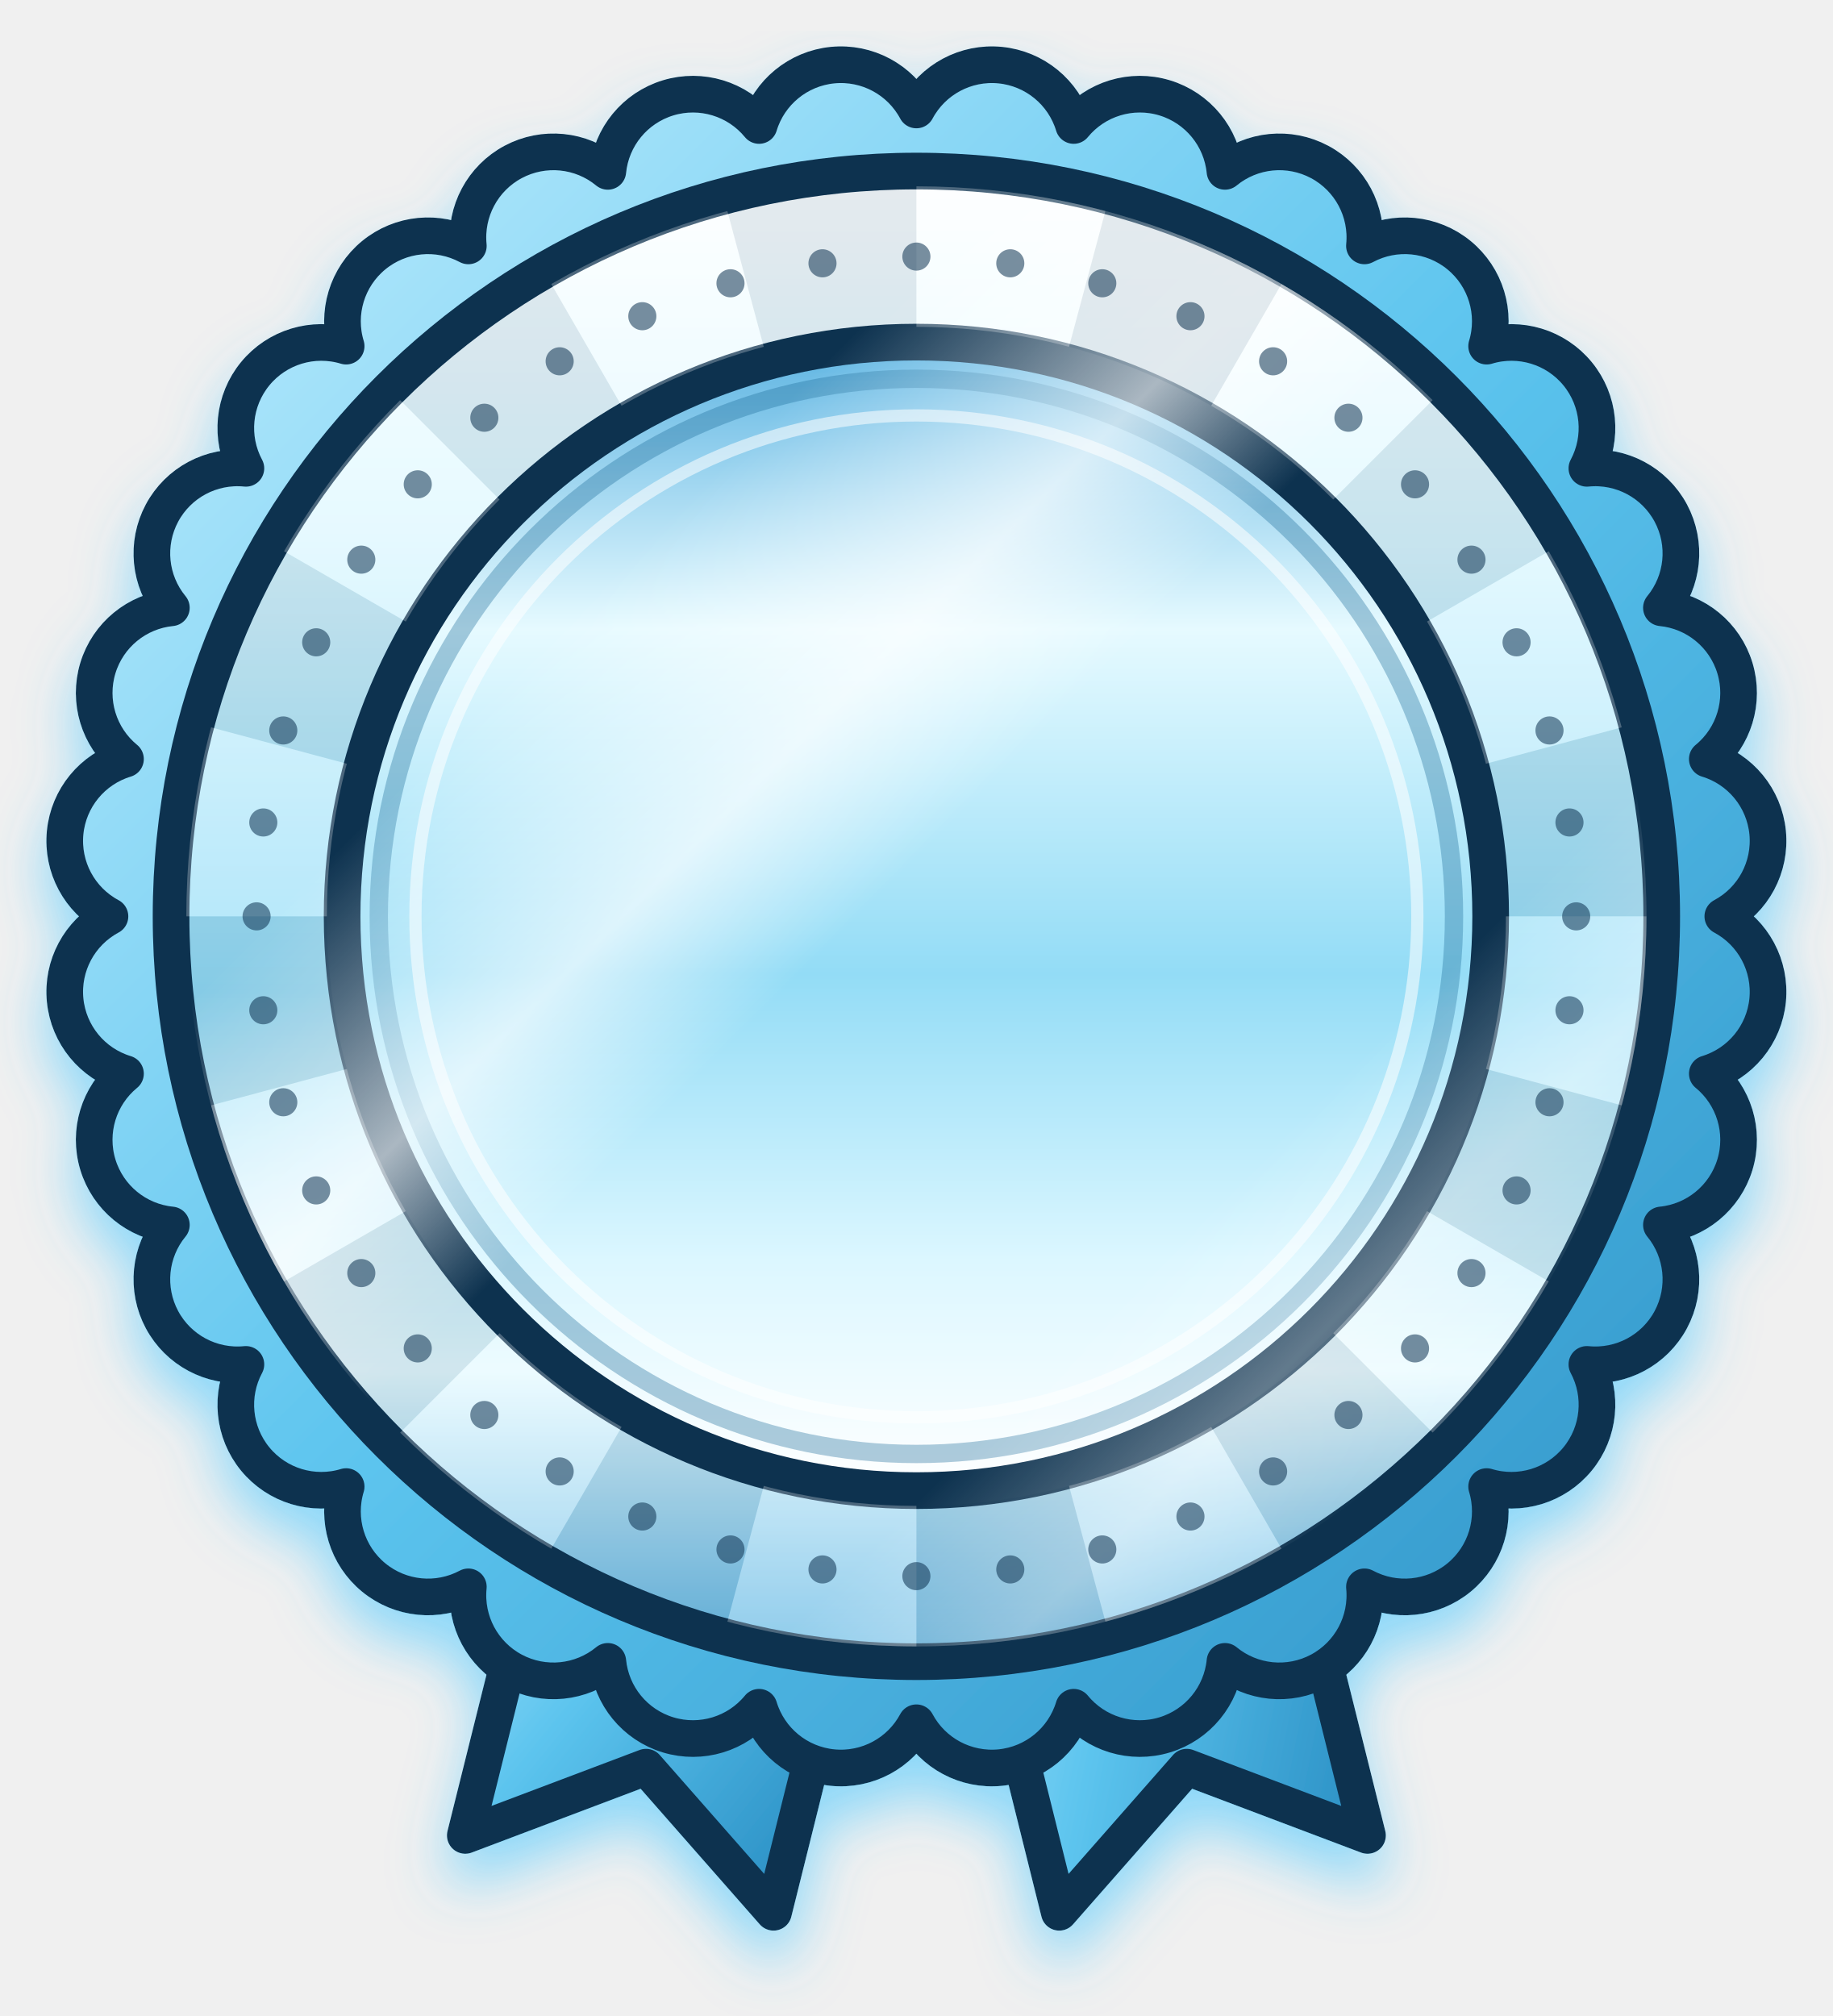
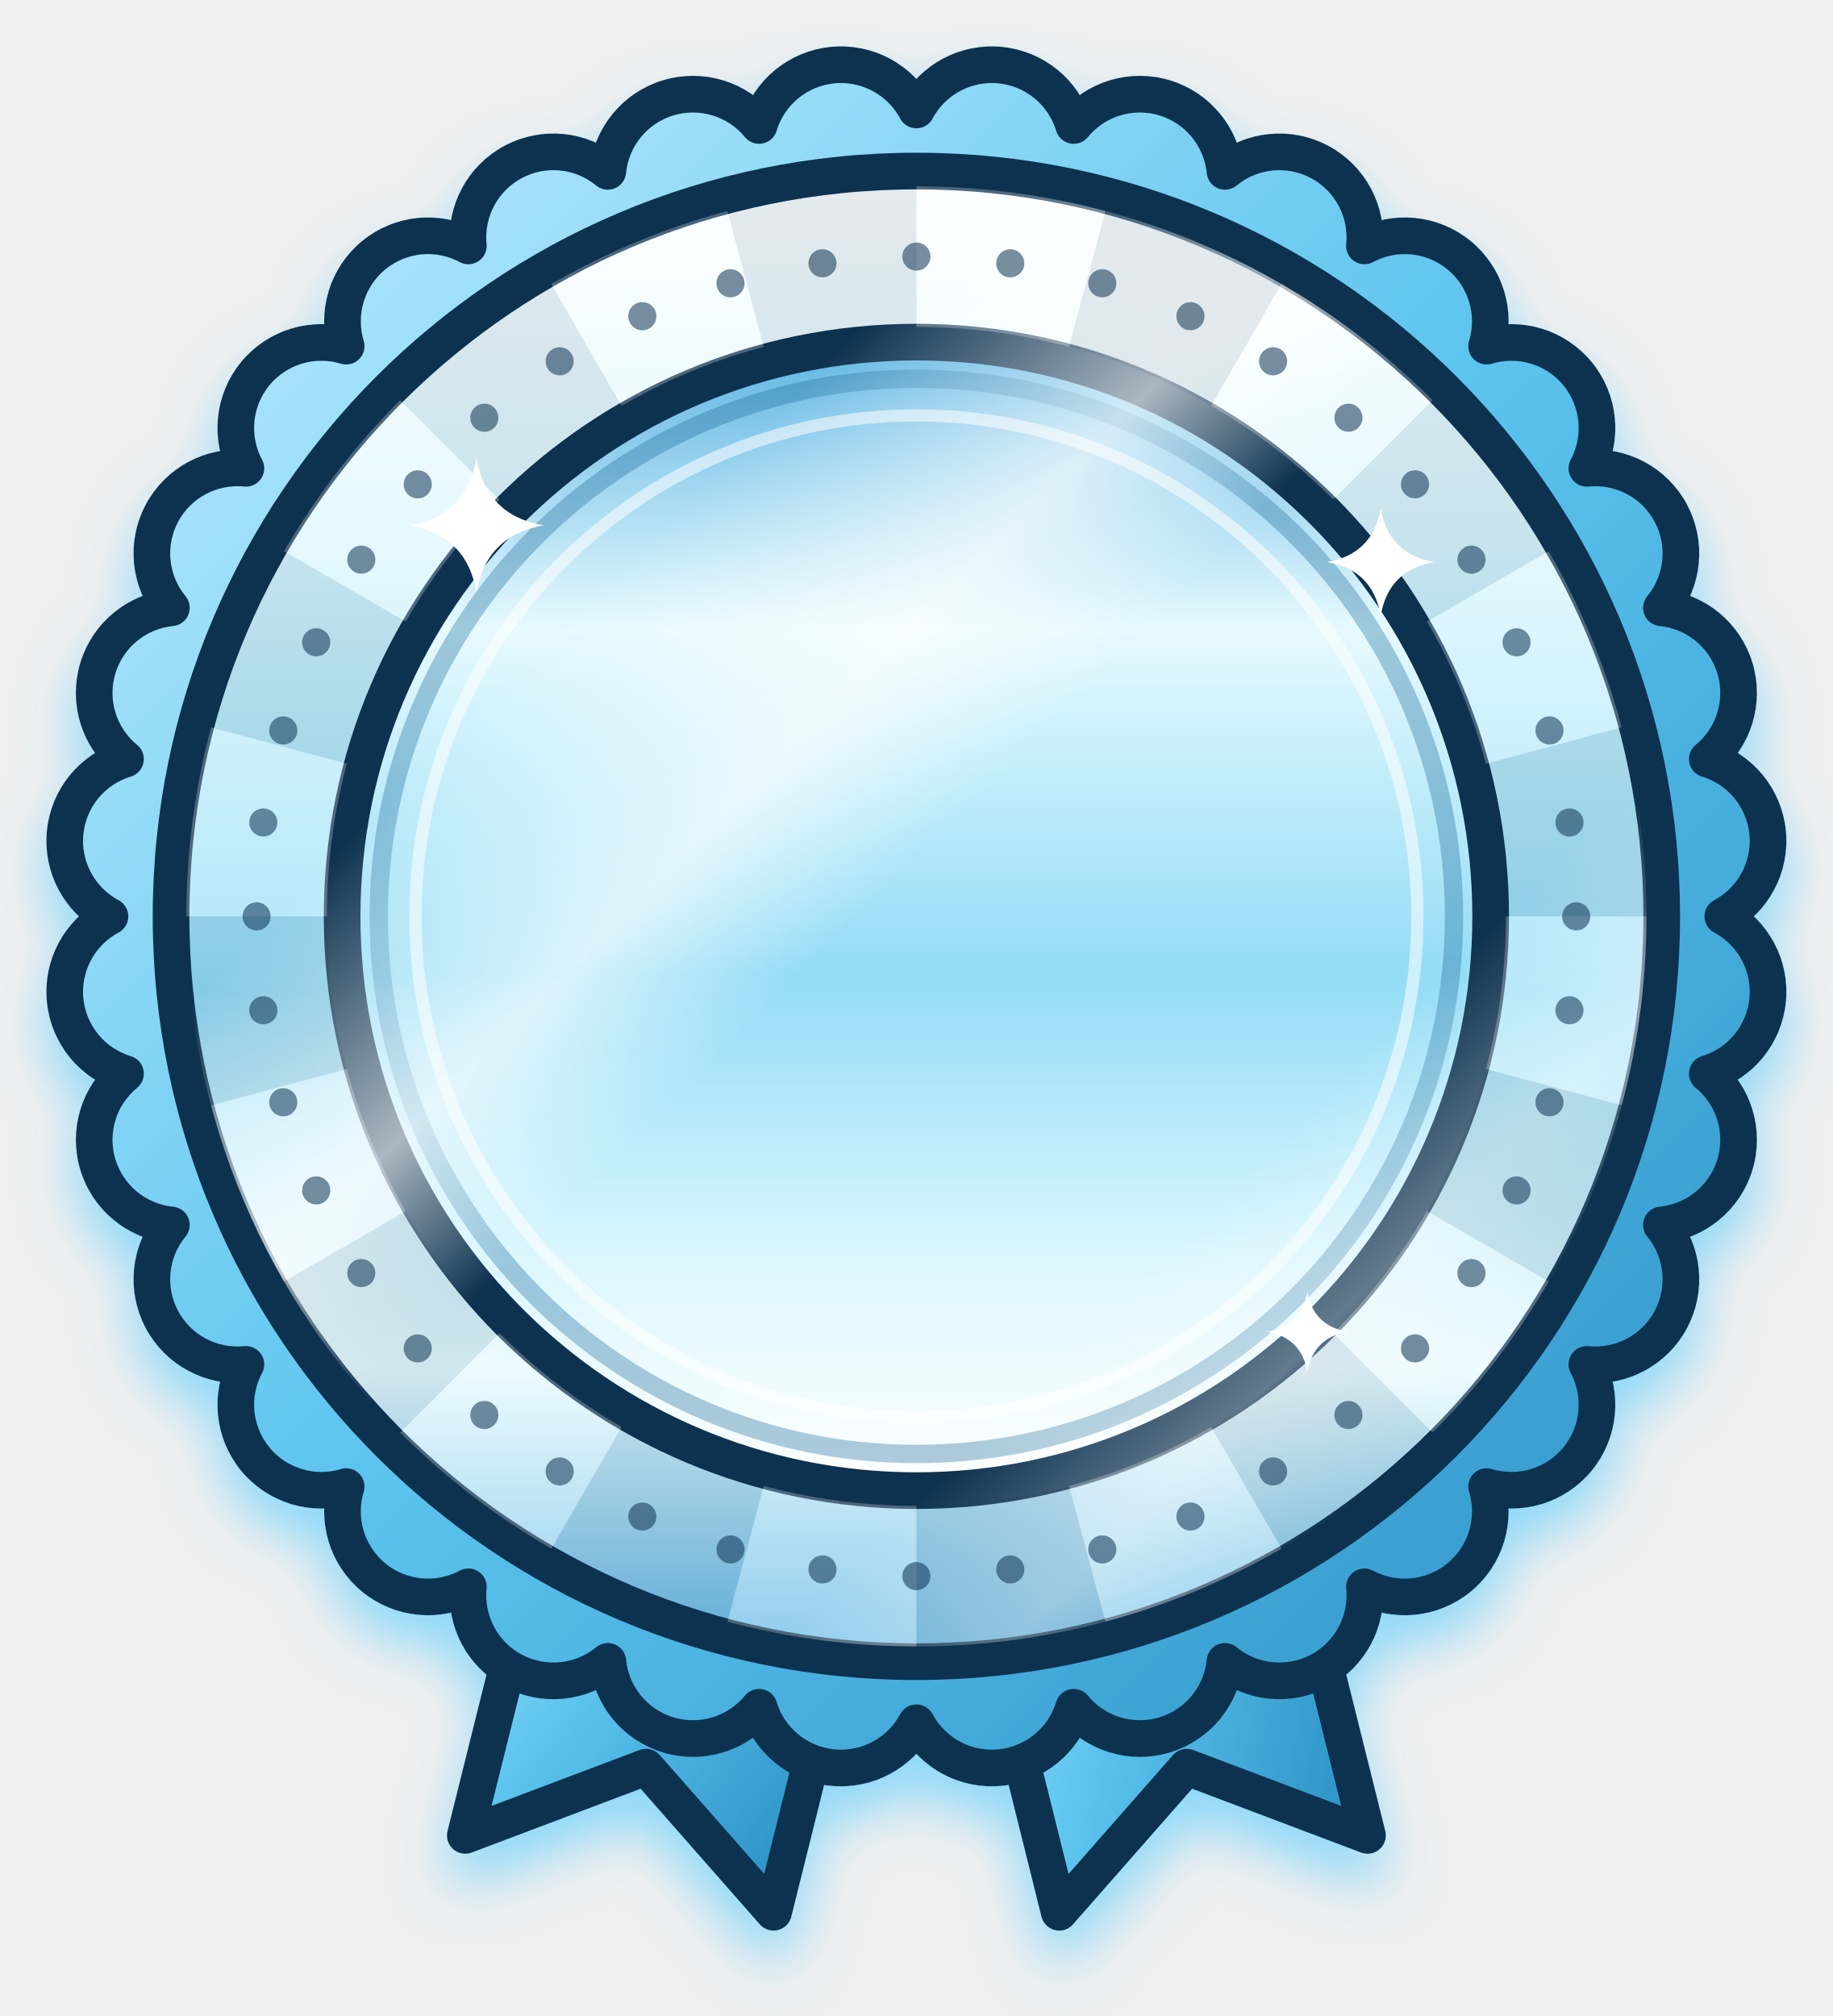
<svg xmlns="http://www.w3.org/2000/svg" class="badge-rarete" viewBox="0 0 300 330" width="300" height="330" role="img" aria-label="Badge Diamant" data-rarete="diamant">
  <defs>
    <linearGradient id="bd-diamant-b" x1="0" y1="0" x2="0" y2="1">
      <stop offset="0" stop-color="#ffffff" />
      <stop offset="0.25" stop-color="#dcf7ff" />
      <stop offset="0.55" stop-color="#93dcf6" />
      <stop offset="0.8" stop-color="#e6faff" />
      <stop offset="1" stop-color="#5db4e2" />
    </linearGradient>
    <linearGradient id="bd-diamant-d" x1="0" y1="0" x2="0" y2="1">
      <stop offset="0" stop-color="#5db4e2" />
      <stop offset="0.25" stop-color="#e6faff" />
      <stop offset="0.55" stop-color="#93dcf6" />
      <stop offset="0.8" stop-color="#dcf7ff" />
      <stop offset="1" stop-color="#ffffff" />
    </linearGradient>
    <linearGradient id="bd-diamant-t" x1="0" y1="0" x2="1" y2="1">
      <stop offset="0" stop-color="#c6f0ff" />
      <stop offset="0.5" stop-color="#5cc4ee" />
      <stop offset="1" stop-color="#2a8fc4" />
    </linearGradient>
    <linearGradient id="bd-diamant-s" gradientUnits="userSpaceOnUse" x1="30" y1="30" x2="270" y2="270">
      <stop offset="0" stop-color="#fff" stop-opacity="0" />
      <stop offset="0.28" stop-color="#fff" stop-opacity="0" />
      <stop offset="0.4" stop-color="#fff" stop-opacity="0.65" />
      <stop offset="0.48" stop-color="#fff" stop-opacity="0" />
      <stop offset="0.7" stop-color="#fff" stop-opacity="0" />
      <stop offset="0.78" stop-color="#fff" stop-opacity="0.35" />
      <stop offset="0.85" stop-color="#fff" stop-opacity="0" />
      <stop offset="1" stop-color="#fff" stop-opacity="0" />
    </linearGradient>
    <linearGradient id="bd-diamant-h" x1="0" y1="0" x2="1" y2="0">
      <stop offset="0" stop-color="#fff" stop-opacity="0" />
      <stop offset="0.5" stop-color="#fff" stop-opacity="0.6" />
      <stop offset="1" stop-color="#fff" stop-opacity="0" />
    </linearGradient>
    <filter id="bd-diamant-o" x="-12%" y="-12%" width="124%" height="130%">
      <feDropShadow dx="0" dy="5" stdDeviation="4.5" flood-color="#46c8ff" flood-opacity="0.6" />
    </filter>
    <clipPath id="bd-diamant-k">
      <circle cx="150" cy="150" r="119.5" />
    </clipPath>
    <clipPath id="bd-diamant-a">
      <path clip-rule="evenodd" d="M30.5,150a119.5,119.5 0 1,0 239,0a119.5,119.5 0 1,0 -239,0ZM53.5,150a96.5,96.5 0 1,0 193,0a96.5,96.5 0 1,0 -193,0Z" />
    </clipPath>
  </defs>
-   <style>.bd-shimmer{animation:bd-sweep 3.6s ease-in-out infinite}@keyframes bd-sweep{0%{transform:translateX(-140px)}60%,100%{transform:translateX(360px)}}.bd-sp{opacity:0;transform-box:fill-box;transform-origin:center;animation:bd-tw 2.6s ease-in-out infinite}@keyframes bd-tw{0%,100%{opacity:0;transform:scale(.3)}50%{opacity:1;transform:scale(1)}}@media (prefers-reduced-motion:reduce){.bd-shimmer{display:none}.bd-sp{animation:none;opacity:.9}}</style>
  <g filter="url(#bd-diamant-o)" stroke="#0d3250" stroke-width="6" stroke-linejoin="round" stroke-linecap="round">
    <g transform="translate(128 200) rotate(14)">
      <path d="M-26,0 L26,0 L26,110 L0,92 L-26,110 Z" fill="url(#bd-diamant-t)" />
    </g>
    <g transform="translate(172 200) rotate(-14)">
      <path d="M-26,0 L26,0 L26,110 L0,92 L-26,110 Z" fill="url(#bd-diamant-t)" />
    </g>
    <path d="M150,18A14,14 0 0 1 175.75,20.54A14,14 0 0 1 200.51,28.05A14,14 0 0 1 223.34,40.25A14,14 0 0 1 243.34,56.66A14,14 0 0 1 259.75,76.66A14,14 0 0 1 271.95,99.49A14,14 0 0 1 279.46,124.25A14,14 0 0 1 282,150A14,14 0 0 1 279.46,175.75A14,14 0 0 1 271.95,200.51A14,14 0 0 1 259.75,223.34A14,14 0 0 1 243.34,243.34A14,14 0 0 1 223.34,259.75A14,14 0 0 1 200.51,271.95A14,14 0 0 1 175.75,279.46A14,14 0 0 1 150,282A14,14 0 0 1 124.25,279.46A14,14 0 0 1 99.49,271.95A14,14 0 0 1 76.66,259.75A14,14 0 0 1 56.66,243.34A14,14 0 0 1 40.25,223.34A14,14 0 0 1 28.05,200.51A14,14 0 0 1 20.54,175.75A14,14 0 0 1 18,150A14,14 0 0 1 20.54,124.25A14,14 0 0 1 28.05,99.49A14,14 0 0 1 40.25,76.66A14,14 0 0 1 56.66,56.66A14,14 0 0 1 76.66,40.25A14,14 0 0 1 99.49,28.05A14,14 0 0 1 124.25,20.54A14,14 0 0 1 150,18Z" fill="url(#bd-diamant-t)" />
    <circle cx="150" cy="150" r="122" fill="url(#bd-diamant-b)" />
    <circle cx="150" cy="150" r="94" fill="url(#bd-diamant-d)" />
    <circle cx="150" cy="150" r="88" fill="none" stroke="#1c6a98" stroke-opacity=".35" stroke-width="3" />
  </g>
  <g clip-path="url(#bd-diamant-k)" pointer-events="none">
    <rect x="30" y="30" width="240" height="240" fill="url(#bd-diamant-s)" />
    <g clip-path="url(#bd-diamant-a)">
      <polygon points="150,150 150,20 183.65,24.43" fill="#fff" fill-opacity="0.260" />
      <polygon points="150,150 183.65,24.43 215,37.42" fill="#0d3250" fill-opacity="0.100" />
      <polygon points="150,150 215,37.42 241.92,58.08" fill="#fff" fill-opacity="0.260" />
      <polygon points="150,150 241.92,58.08 262.58,85" fill="#0d3250" fill-opacity="0.100" />
      <polygon points="150,150 262.58,85 275.57,116.35" fill="#fff" fill-opacity="0.260" />
      <polygon points="150,150 275.57,116.35 280,150" fill="#0d3250" fill-opacity="0.100" />
      <polygon points="150,150 280,150 275.57,183.65" fill="#fff" fill-opacity="0.260" />
      <polygon points="150,150 275.57,183.65 262.58,215" fill="#0d3250" fill-opacity="0.100" />
      <polygon points="150,150 262.58,215 241.92,241.92" fill="#fff" fill-opacity="0.260" />
      <polygon points="150,150 241.92,241.92 215,262.58" fill="#0d3250" fill-opacity="0.100" />
      <polygon points="150,150 215,262.58 183.65,275.57" fill="#fff" fill-opacity="0.260" />
      <polygon points="150,150 183.65,275.57 150,280" fill="#0d3250" fill-opacity="0.100" />
      <polygon points="150,150 150,280 116.35,275.57" fill="#fff" fill-opacity="0.260" />
      <polygon points="150,150 116.35,275.57 85,262.58" fill="#0d3250" fill-opacity="0.100" />
      <polygon points="150,150 85,262.58 58.08,241.92" fill="#fff" fill-opacity="0.260" />
      <polygon points="150,150 58.08,241.92 37.42,215" fill="#0d3250" fill-opacity="0.100" />
      <polygon points="150,150 37.42,215 24.43,183.65" fill="#fff" fill-opacity="0.260" />
      <polygon points="150,150 24.43,183.65 20,150" fill="#0d3250" fill-opacity="0.100" />
      <polygon points="150,150 20,150 24.43,116.35" fill="#fff" fill-opacity="0.260" />
      <polygon points="150,150 24.43,116.35 37.42,85" fill="#0d3250" fill-opacity="0.100" />
      <polygon points="150,150 37.42,85 58.08,58.08" fill="#fff" fill-opacity="0.260" />
      <polygon points="150,150 58.08,58.08 85,37.42" fill="#0d3250" fill-opacity="0.100" />
      <polygon points="150,150 85,37.42 116.35,24.43" fill="#fff" fill-opacity="0.260" />
      <polygon points="150,150 116.35,24.43 150,20" fill="#0d3250" fill-opacity="0.100" />
    </g>
    <circle cx="150" cy="150" r="82" fill="none" stroke="#ffffff" stroke-opacity="0.55" stroke-width="2" />
    <g class="bd-shimmer" style="animation-delay:0.00s">
      <rect x="0" y="20" width="60" height="260" transform="skewX(-20)" fill="url(#bd-diamant-h)" />
    </g>
  </g>
  <g pointer-events="none">
    <circle cx="150" cy="42" r="2.3" fill="#0d3250" fill-opacity=".55" />
    <circle cx="165.37" cy="43.1" r="2.3" fill="#0d3250" fill-opacity=".55" />
    <circle cx="180.43" cy="46.37" r="2.3" fill="#0d3250" fill-opacity=".55" />
    <circle cx="194.86" cy="51.76" r="2.3" fill="#0d3250" fill-opacity=".55" />
    <circle cx="208.39" cy="59.14" r="2.3" fill="#0d3250" fill-opacity=".55" />
    <circle cx="220.72" cy="68.38" r="2.3" fill="#0d3250" fill-opacity=".55" />
    <circle cx="231.62" cy="79.28" r="2.3" fill="#0d3250" fill-opacity=".55" />
    <circle cx="240.86" cy="91.61" r="2.3" fill="#0d3250" fill-opacity=".55" />
    <circle cx="248.24" cy="105.14" r="2.3" fill="#0d3250" fill-opacity=".55" />
    <circle cx="253.63" cy="119.57" r="2.3" fill="#0d3250" fill-opacity=".55" />
    <circle cx="256.9" cy="134.63" r="2.3" fill="#0d3250" fill-opacity=".55" />
    <circle cx="258" cy="150" r="2.3" fill="#0d3250" fill-opacity=".55" />
    <circle cx="256.9" cy="165.37" r="2.3" fill="#0d3250" fill-opacity=".55" />
    <circle cx="253.63" cy="180.43" r="2.3" fill="#0d3250" fill-opacity=".55" />
    <circle cx="248.24" cy="194.86" r="2.3" fill="#0d3250" fill-opacity=".55" />
    <circle cx="240.86" cy="208.39" r="2.3" fill="#0d3250" fill-opacity=".55" />
    <circle cx="231.62" cy="220.72" r="2.3" fill="#0d3250" fill-opacity=".55" />
    <circle cx="220.72" cy="231.62" r="2.3" fill="#0d3250" fill-opacity=".55" />
    <circle cx="208.39" cy="240.86" r="2.3" fill="#0d3250" fill-opacity=".55" />
    <circle cx="194.86" cy="248.24" r="2.3" fill="#0d3250" fill-opacity=".55" />
    <circle cx="180.43" cy="253.63" r="2.3" fill="#0d3250" fill-opacity=".55" />
    <circle cx="165.37" cy="256.9" r="2.3" fill="#0d3250" fill-opacity=".55" />
    <circle cx="150" cy="258" r="2.3" fill="#0d3250" fill-opacity=".55" />
    <circle cx="134.63" cy="256.9" r="2.3" fill="#0d3250" fill-opacity=".55" />
    <circle cx="119.57" cy="253.63" r="2.3" fill="#0d3250" fill-opacity=".55" />
    <circle cx="105.14" cy="248.24" r="2.3" fill="#0d3250" fill-opacity=".55" />
    <circle cx="91.61" cy="240.86" r="2.3" fill="#0d3250" fill-opacity=".55" />
    <circle cx="79.28" cy="231.62" r="2.3" fill="#0d3250" fill-opacity=".55" />
    <circle cx="68.38" cy="220.72" r="2.3" fill="#0d3250" fill-opacity=".55" />
    <circle cx="59.14" cy="208.39" r="2.3" fill="#0d3250" fill-opacity=".55" />
    <circle cx="51.76" cy="194.86" r="2.3" fill="#0d3250" fill-opacity=".55" />
    <circle cx="46.37" cy="180.43" r="2.3" fill="#0d3250" fill-opacity=".55" />
    <circle cx="43.1" cy="165.37" r="2.3" fill="#0d3250" fill-opacity=".55" />
    <circle cx="42" cy="150" r="2.3" fill="#0d3250" fill-opacity=".55" />
    <circle cx="43.1" cy="134.63" r="2.3" fill="#0d3250" fill-opacity=".55" />
    <circle cx="46.37" cy="119.57" r="2.3" fill="#0d3250" fill-opacity=".55" />
    <circle cx="51.76" cy="105.14" r="2.3" fill="#0d3250" fill-opacity=".55" />
    <circle cx="59.14" cy="91.61" r="2.3" fill="#0d3250" fill-opacity=".55" />
    <circle cx="68.38" cy="79.28" r="2.3" fill="#0d3250" fill-opacity=".55" />
    <circle cx="79.28" cy="68.38" r="2.3" fill="#0d3250" fill-opacity=".55" />
    <circle cx="91.61" cy="59.14" r="2.3" fill="#0d3250" fill-opacity=".55" />
    <circle cx="105.14" cy="51.76" r="2.3" fill="#0d3250" fill-opacity=".55" />
    <circle cx="119.57" cy="46.37" r="2.3" fill="#0d3250" fill-opacity=".55" />
    <circle cx="134.63" cy="43.1" r="2.3" fill="#0d3250" fill-opacity=".55" />
  </g>
  <g class="bd-slot" transform="translate(150 150)" />
  <g transform="translate(78 86) scale(1)">
    <path class="bd-sp" style="animation-delay:0.0s" d="M0,-11 Q1.6,-1.6 11,0 Q1.6,1.6 0,11 Q-1.6,1.6 -11,0 Q-1.6,-1.6 0,-11Z" fill="#fff" />
  </g>
  <g transform="translate(226 92) scale(0.8)">
    <path class="bd-sp" style="animation-delay:-0.9s" d="M0,-11 Q1.6,-1.6 11,0 Q1.6,1.6 0,11 Q-1.6,1.6 -11,0 Q-1.6,-1.6 0,-11Z" fill="#fff" />
  </g>
  <g transform="translate(214 218) scale(0.6)">
    <path class="bd-sp" style="animation-delay:-1.8s" d="M0,-11 Q1.6,-1.6 11,0 Q1.6,1.6 0,11 Q-1.6,1.6 -11,0 Q-1.6,-1.6 0,-11Z" fill="#fff" />
  </g>
</svg>
